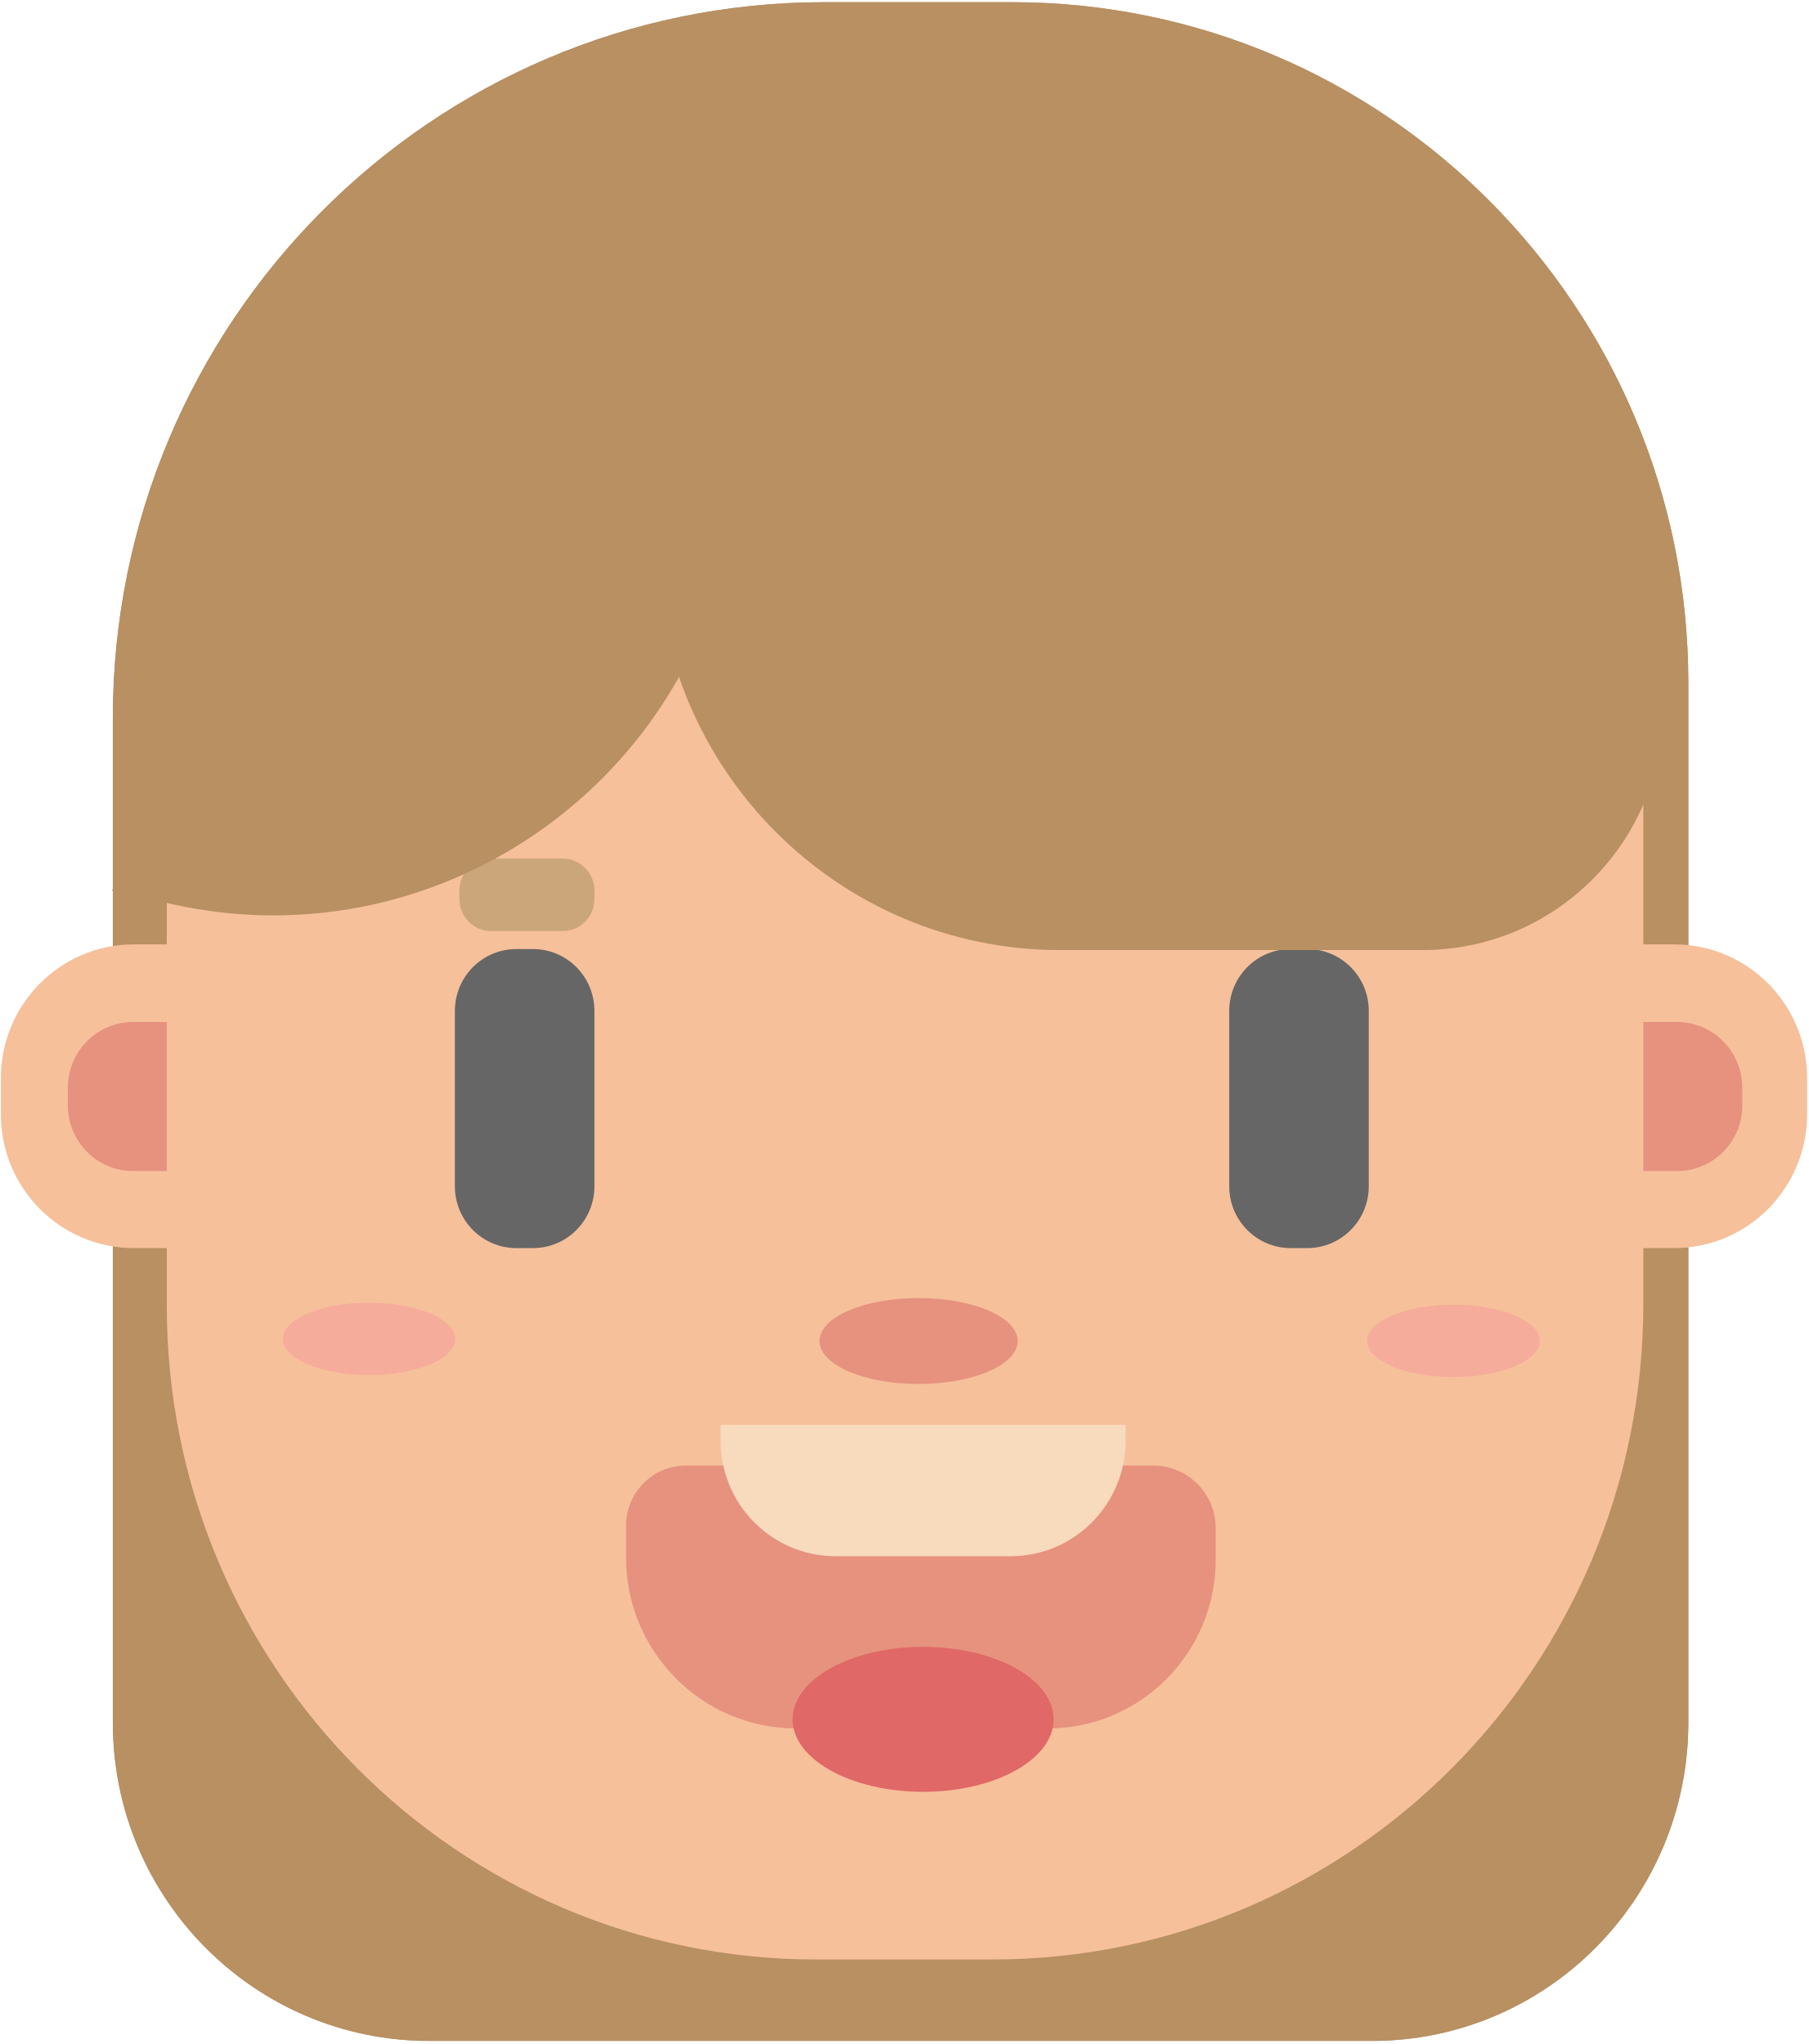
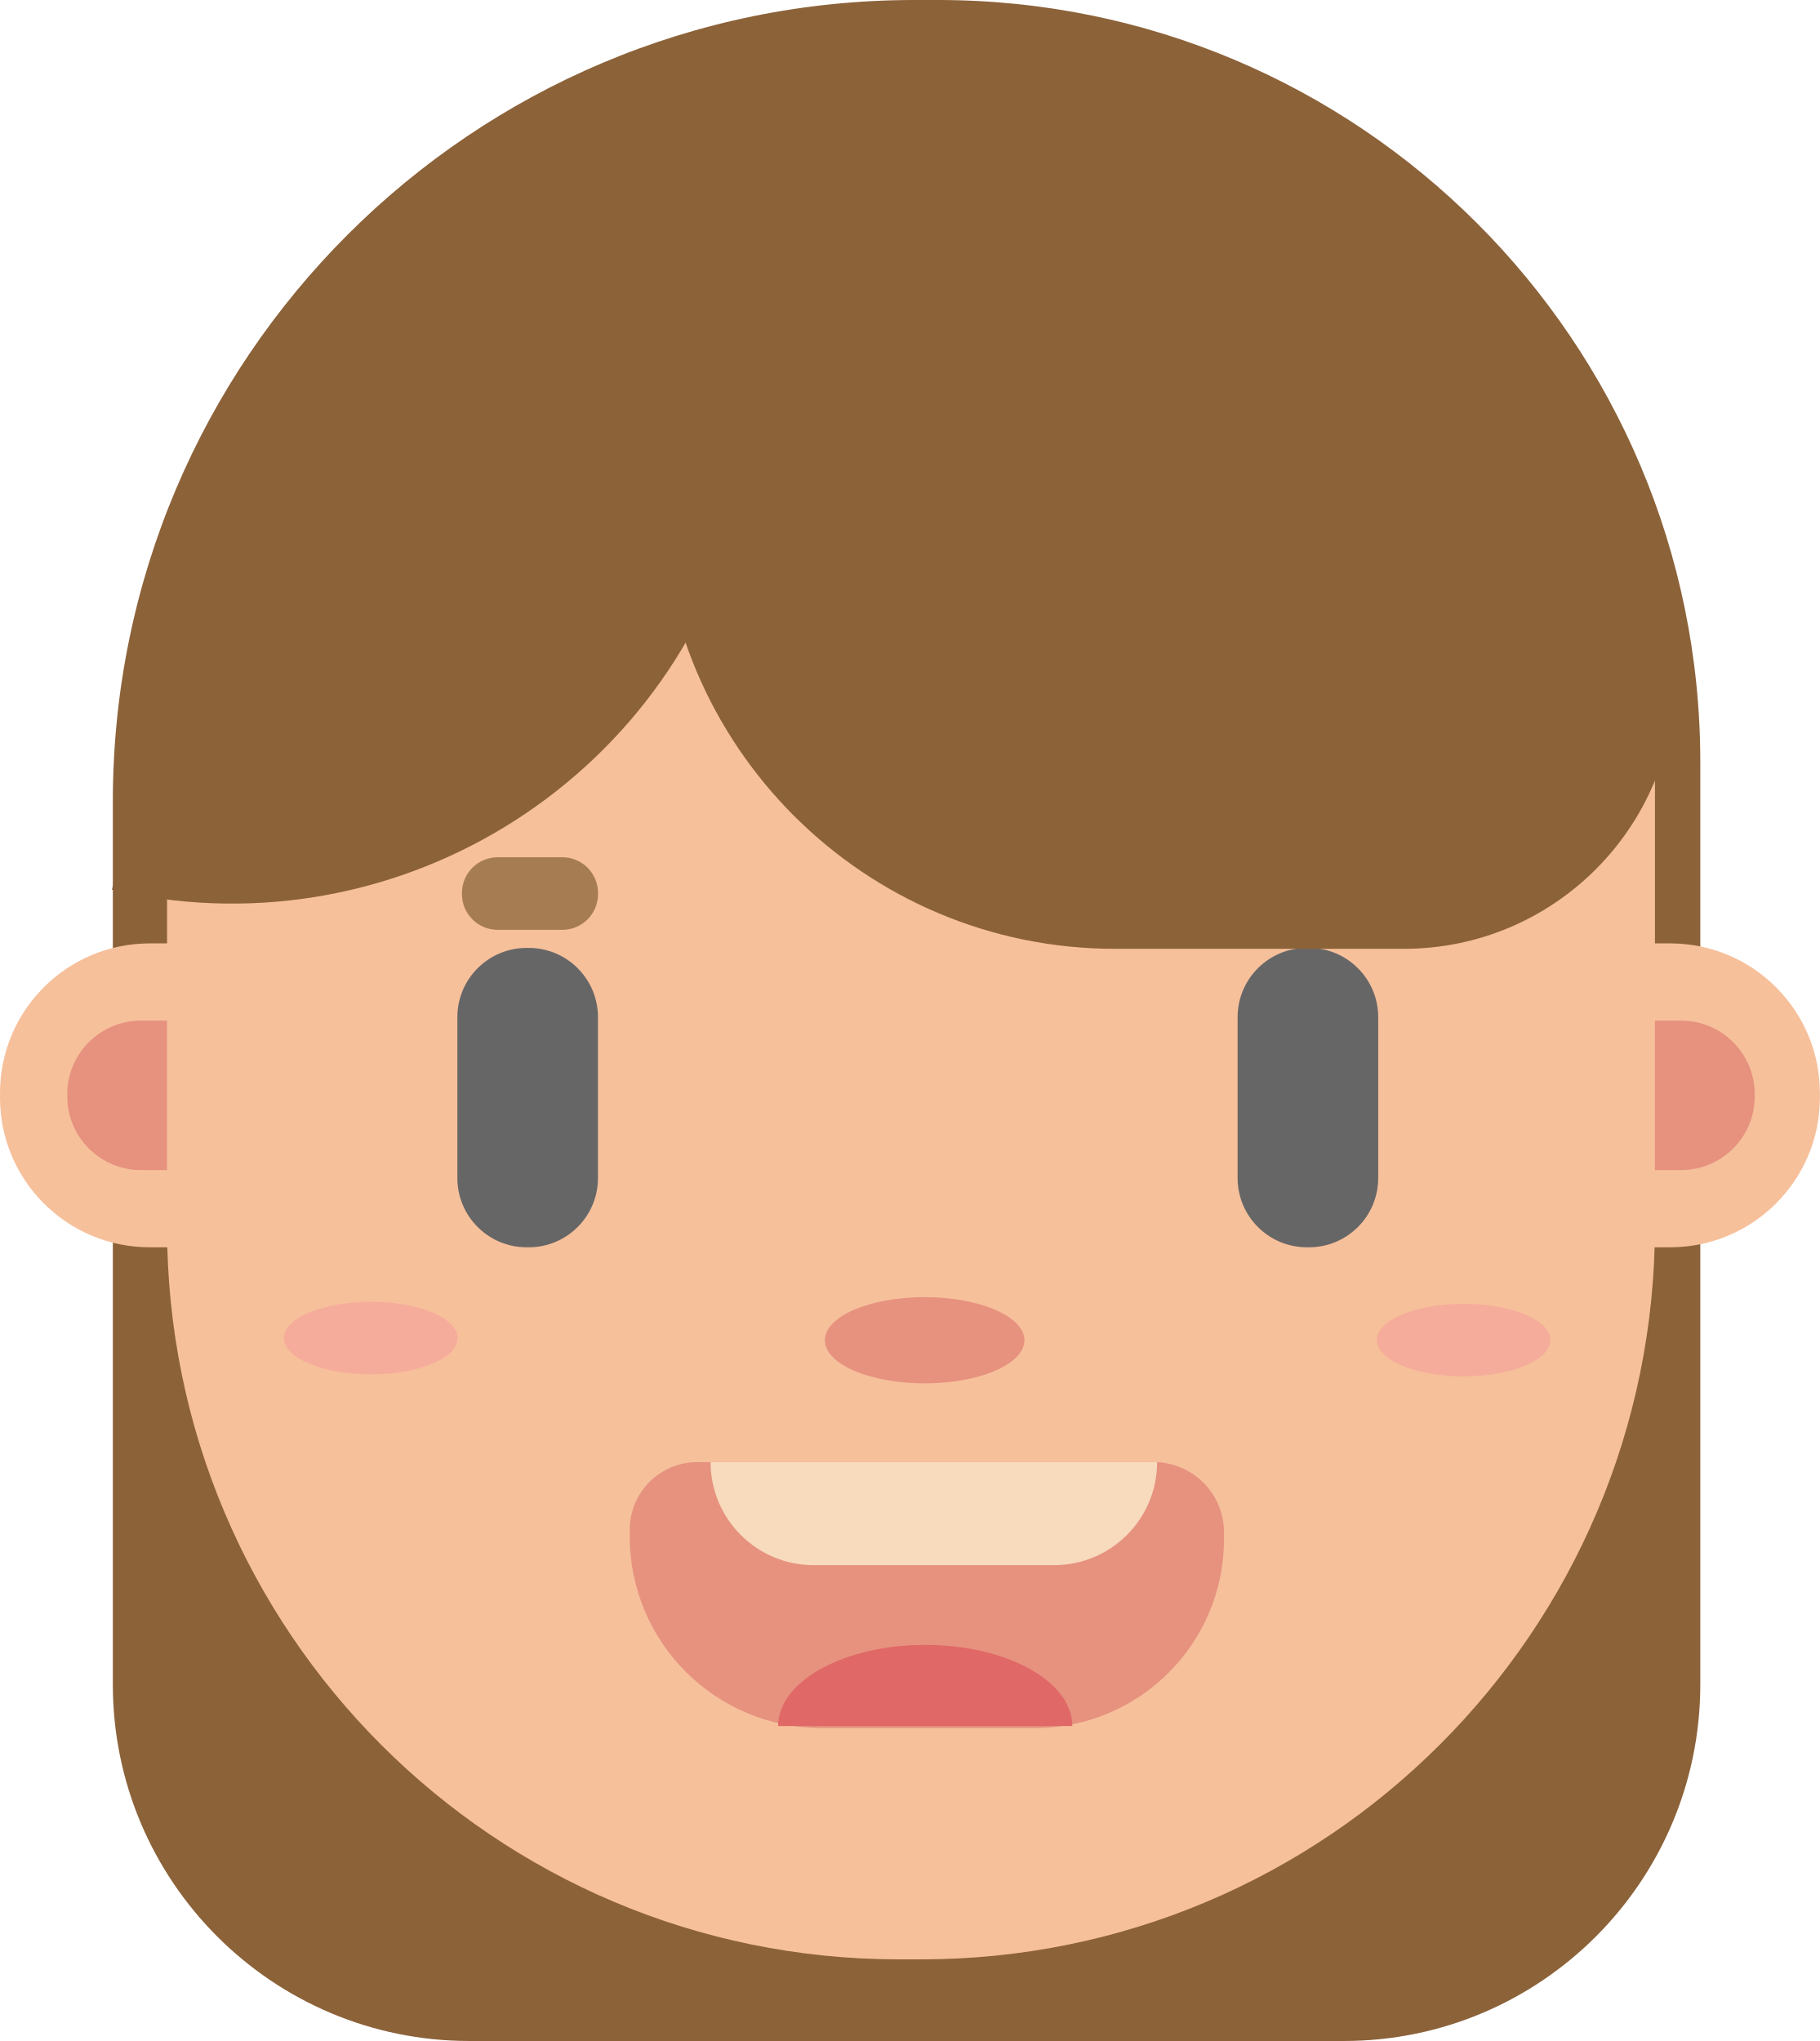
- <svg xmlns="http://www.w3.org/2000/svg" width="482" height="545" viewBox="0 0 482 545" fill="none">
-   <path d="M365.692 544.178H114.417C67.829 544.178 30.07 506.166 30.07 459.265V191.516C30.07 86.066 114.981 0.586 219.729 0.586H269.736C369.299 0.586 450.039 81.868 450.039 182.098V459.265C450.039 506.166 412.28 544.178 365.692 544.178Z" fill="#B89062" />
-   <path d="M365.708 544.178H114.433C67.845 544.178 30.086 506.166 30.086 459.266V191.517C30.086 86.066 114.996 0.586 219.745 0.586H269.752C369.315 0.586 450.055 81.868 450.055 182.099V459.266C450.055 506.166 412.296 544.178 365.708 544.178Z" fill="#B89062" />
-   <path d="M446.284 332.785H35.67C16.095 332.785 0.24 316.824 0.24 297.118V287.473C0.24 267.768 16.095 251.806 35.67 251.806H446.284C465.858 251.806 481.713 267.768 481.713 287.473V297.118C481.675 316.824 465.858 332.785 446.284 332.785Z" fill="#F6C09B" />
-   <path d="M447.035 312.248H35.481C25.863 312.248 18.086 304.38 18.086 294.736V290.008C18.086 280.325 25.901 272.496 35.481 272.496H447.035C456.653 272.496 464.43 280.363 464.43 290.008V294.736C464.468 304.38 456.653 312.248 447.035 312.248Z" fill="#E6927F" />
-   <path d="M264.477 522.468H217.588C121.97 522.468 44.461 444.439 44.461 348.179V183.725C44.461 157.967 65.2 137.089 90.786 137.089H391.73C417.316 137.089 438.055 157.967 438.055 183.725V347.688C438.055 444.212 360.321 522.468 264.477 522.468Z" fill="#F6C09B" />
-   <path d="M142.07 332.785H137.637C128.582 332.785 121.256 325.41 121.256 316.295V269.545C121.256 260.43 128.582 253.054 137.637 253.054H142.07C151.125 253.054 158.451 260.43 158.451 269.545V316.295C158.451 325.41 151.125 332.785 142.07 332.785Z" fill="#666666" />
-   <path d="M279.355 460.854H212.178C187.156 460.854 166.867 440.43 166.867 415.202V406.843C166.867 397.954 174.006 390.768 182.835 390.768H307.458C316.625 390.768 324.064 398.257 324.064 407.486V415.845C324.064 440.694 304.039 460.854 279.355 460.854Z" fill="#E6927F" />
-   <path d="M269.399 414.937H222.736C205.792 414.937 192.078 401.132 192.078 384.073V379.913H300.057V384.073C300.057 401.132 286.344 414.937 269.399 414.937Z" fill="#F8DABD" />
-   <path d="M246.066 477.761C265.281 477.761 280.857 469.108 280.857 458.434C280.857 447.759 265.281 439.106 246.066 439.106C226.852 439.106 211.275 447.759 211.275 458.434C211.275 469.108 226.852 477.761 246.066 477.761Z" fill="#E06867" />
-   <path d="M244.866 369.02C259.453 369.02 271.278 363.889 271.278 357.559C271.278 351.23 259.453 346.099 244.866 346.099C230.278 346.099 218.453 351.23 218.453 357.559C218.453 363.889 230.278 369.02 244.866 369.02Z" fill="#E6927F" />
-   <path d="M348.486 332.785H344.053C334.998 332.785 327.672 325.41 327.672 316.295V269.545C327.672 260.43 334.998 253.054 344.053 253.054H348.486C357.541 253.054 364.867 260.43 364.867 269.545V316.295C364.867 325.41 357.503 332.785 348.486 332.785Z" fill="#666666" />
-   <path d="M176.072 72.563H349.425C401.311 72.563 443.39 114.925 443.39 167.159V188.68C443.39 224.385 414.648 253.319 379.181 253.319H282.586C223.261 253.319 175.133 204.906 175.133 145.146V73.509C175.133 72.979 175.546 72.563 176.072 72.563Z" fill="#B89062" />
-   <path d="M149.999 248.251H130.912C126.254 248.251 122.459 244.431 122.459 239.741V237.434C122.459 232.743 126.254 228.923 130.912 228.923H149.999C154.657 228.923 158.452 232.743 158.452 237.434V239.741C158.452 244.431 154.695 248.251 149.999 248.251Z" fill="#CBA67B" />
-   <path d="M212.78 59.703L194.182 145.637C179.567 213.113 113.367 255.891 46.34 241.178L29.922 237.585L48.52 151.651C63.135 84.175 129.335 41.397 196.362 56.11L212.78 59.703Z" fill="#B89062" />
-   <path d="M387.447 367.166C400.146 367.166 410.44 362.848 410.44 357.522C410.44 352.195 400.146 347.877 387.447 347.877C374.748 347.877 364.453 352.195 364.453 357.522C364.453 362.848 374.748 367.166 387.447 367.166Z" fill="#F6AC9B" />
-   <path d="M98.376 366.637C111.075 366.637 121.37 362.319 121.37 356.992C121.37 351.665 111.075 347.347 98.376 347.347C85.677 347.347 75.383 351.665 75.383 356.992C75.383 362.319 85.677 366.637 98.376 366.637Z" fill="#F6AC9B" />
+ <svg xmlns="http://www.w3.org/2000/svg" viewBox="0 0 317.89 356.56">
+   <defs>
+     <style>.cls-1{fill:#8c6239;}.cls-2{fill:#f6c09b;}.cls-3{fill:#e6927f;}.cls-4{fill:#666;}.cls-5{fill:#a67c52;}.cls-6{fill:#f6ac9b;}.cls-7{fill:#e06867;}.cls-8{fill:#f8dabd;}</style>
+   </defs>
+   <g id="Layer_2" data-name="Layer 2">
+     <g id="Layer_1-2" data-name="Layer 1">
+       <path class="cls-1" d="M159.72,0h4.13A133.14,133.14,0,0,1,297,133.14V294.27a62.29,62.29,0,0,1-62.29,62.29H82a62.29,62.29,0,0,1-62.29-62.29V140a140,140,0,0,1,140-140Z" />
+       <rect class="cls-2" y="164.81" width="317.89" height="53.09" rx="26.15" />
+       <rect class="cls-3" x="11.75" y="178.3" width="294.76" height="26.11" rx="12.86" />
+       <path class="cls-2" d="M63.39,89.54H254.87a34.21,34.21,0,0,1,34.21,34.21v90.38A128.18,128.18,0,0,1,160.9,342.3H157A127.84,127.84,0,0,1,29.18,214.46V123.74A34.21,34.21,0,0,1,63.39,89.54Z" />
+       <rect class="cls-4" x="79.89" y="165.6" width="24.56" height="52.3" rx="12.1" />
+       <path class="cls-3" d="M121.8,255.43h79.74a12.26,12.26,0,0,1,12.26,12.26v1.19a33,33,0,0,1-33,33H143.48A33.47,33.47,0,0,1,110,268.42v-1.19a11.8,11.8,0,0,1,11.8-11.8Z" />
+       <ellipse class="cls-3" cx="161.51" cy="234.14" rx="17.43" ry="7.53" />
+       <rect class="cls-4" x="216.18" y="165.6" width="24.56" height="52.3" rx="12.1" />
+       <path class="cls-1" d="M162.87,47.2h50.42a79.34,79.34,0,0,1,79.34,79.34v38.52a.71.71,0,0,1-.71.71H184.86a69.4,69.4,0,0,1-69.4-69.4V94.6a47.4,47.4,0,0,1,47.4-47.4Z" transform="translate(408.08 212.96) rotate(180)" />
+       <rect class="cls-5" x="80.69" y="149.76" width="23.77" height="12.68" rx="6.24" />
+       <path class="cls-1" d="M10.08,50.54h48a91.74,91.74,0,0,1,91.74,91.74v1.39a0,0,0,0,1,0,0h-48A91.74,91.74,0,0,1,10.08,51.93V50.54a0,0,0,0,1,0,0Z" transform="translate(-31.97 154.52) rotate(-77.7)" />
+       <ellipse class="cls-6" cx="255.65" cy="234.11" rx="15.17" ry="6.34" />
+       <ellipse class="cls-6" cx="64.77" cy="233.76" rx="15.17" ry="6.34" />
+       <path class="cls-7" d="M135.92,301.54c0-7.83,11.51-14.18,25.7-14.18s25.69,6.35,25.69,14.18" />
+       <path class="cls-8" d="M184.12,273.43h-42a18,18,0,0,1-18-18h78A18,18,0,0,1,184.12,273.43Z" />
+     </g>
+   </g>
</svg>
